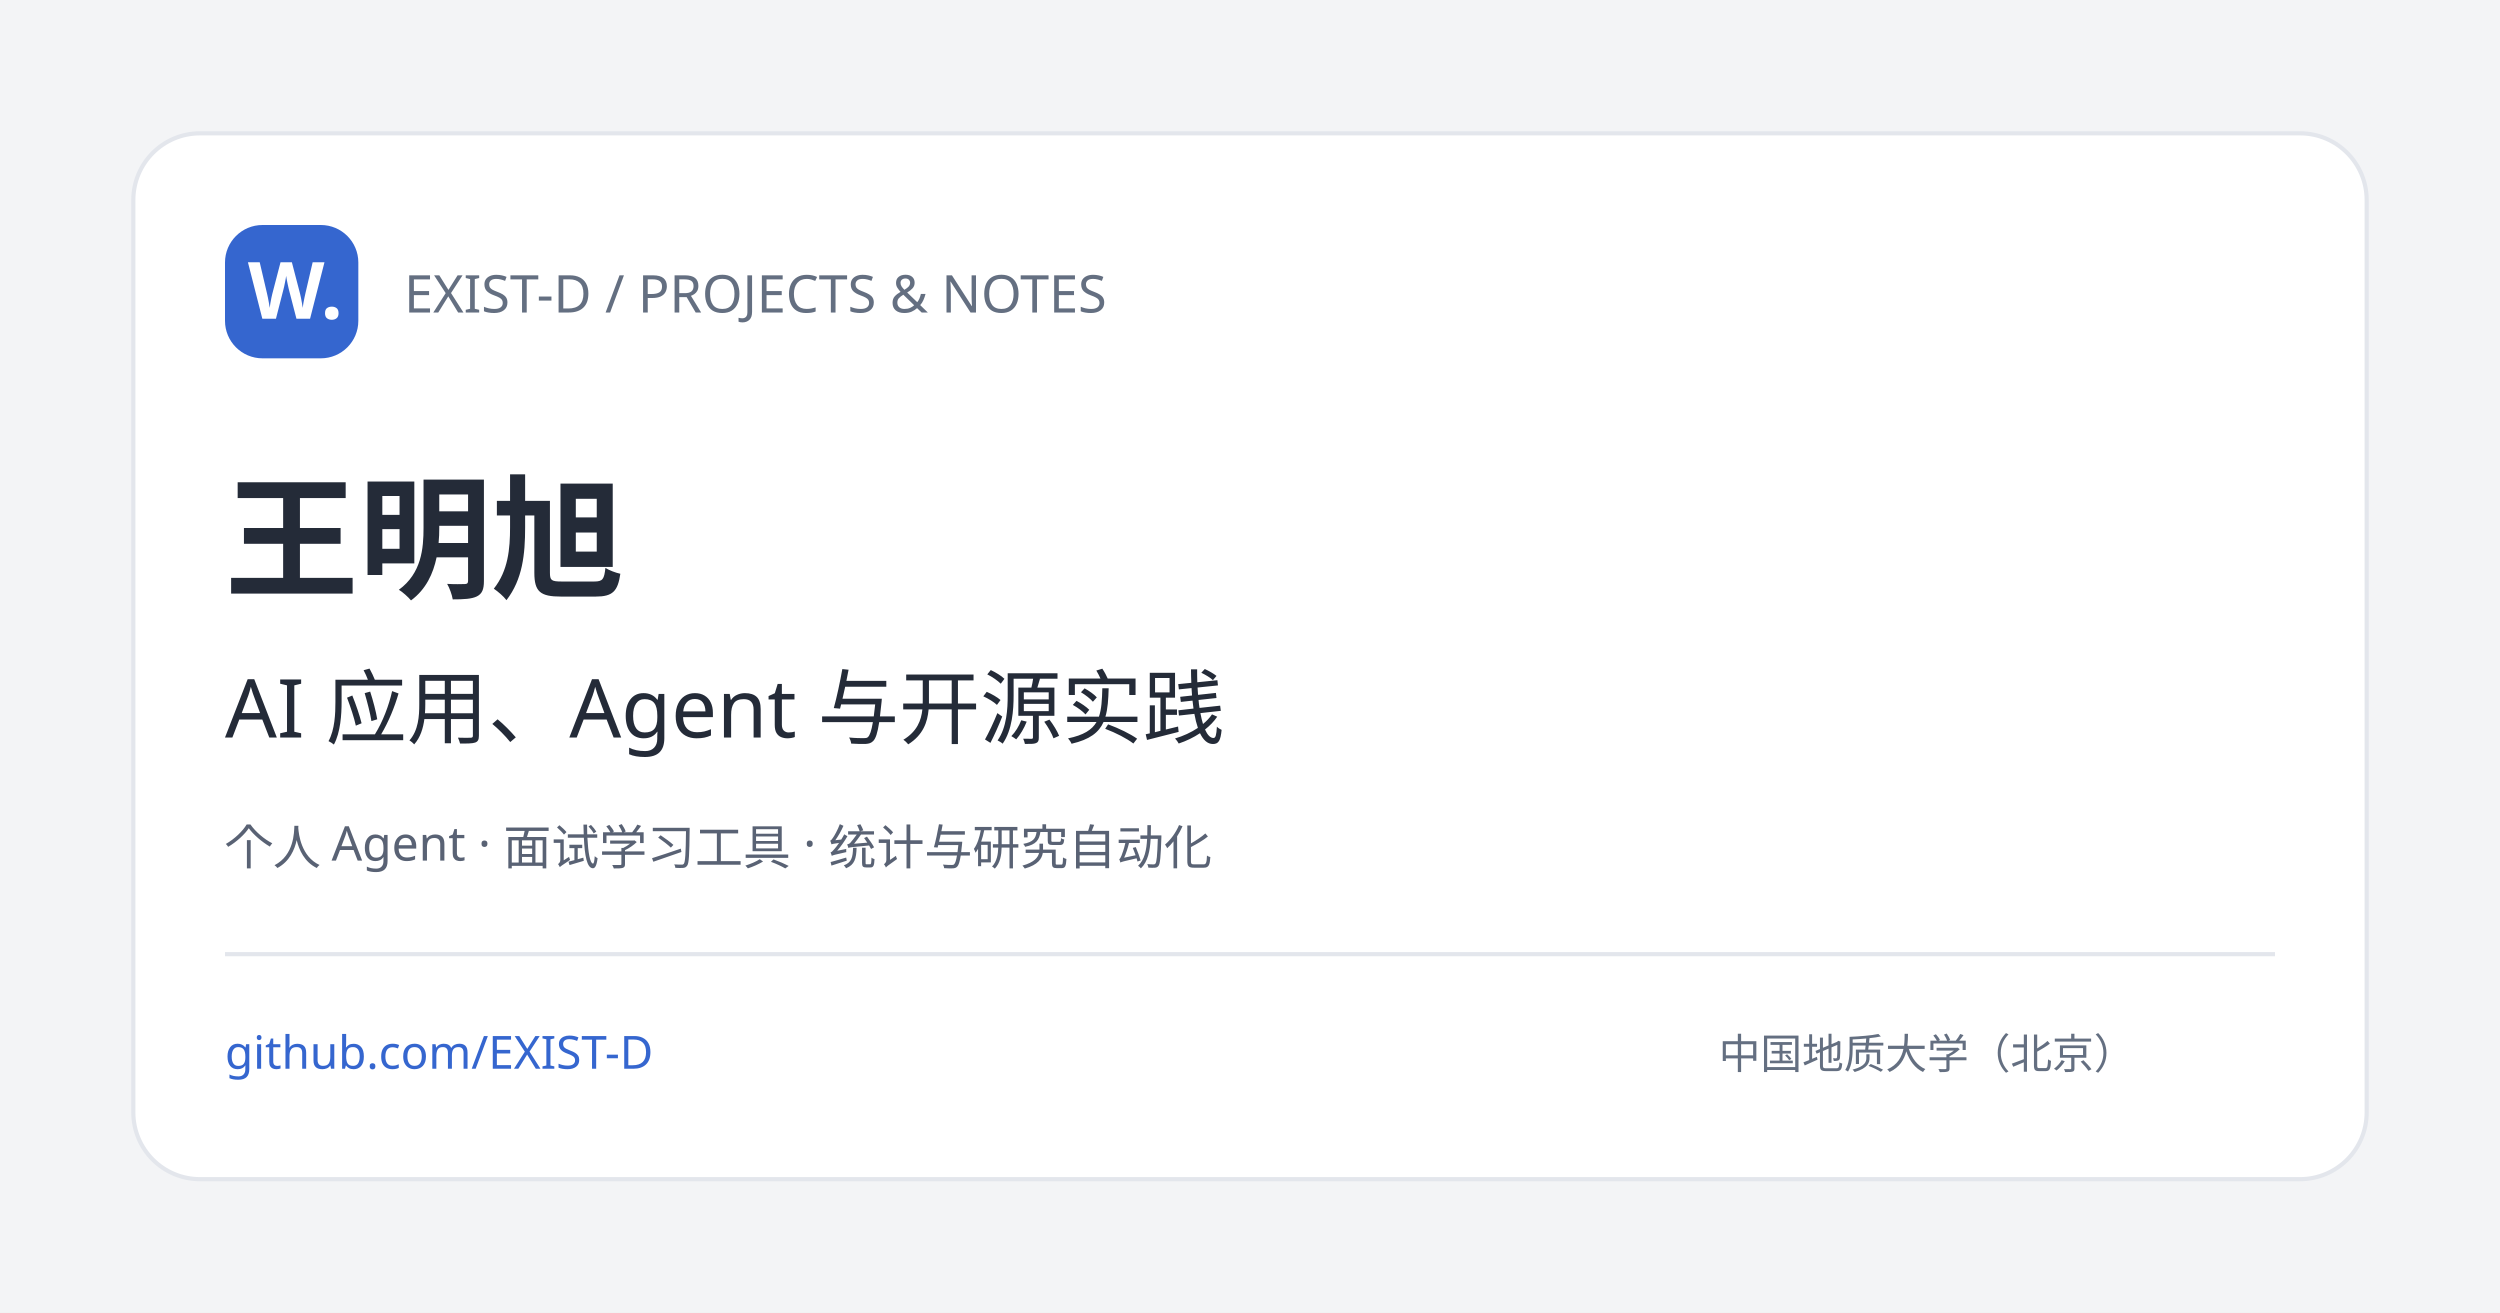
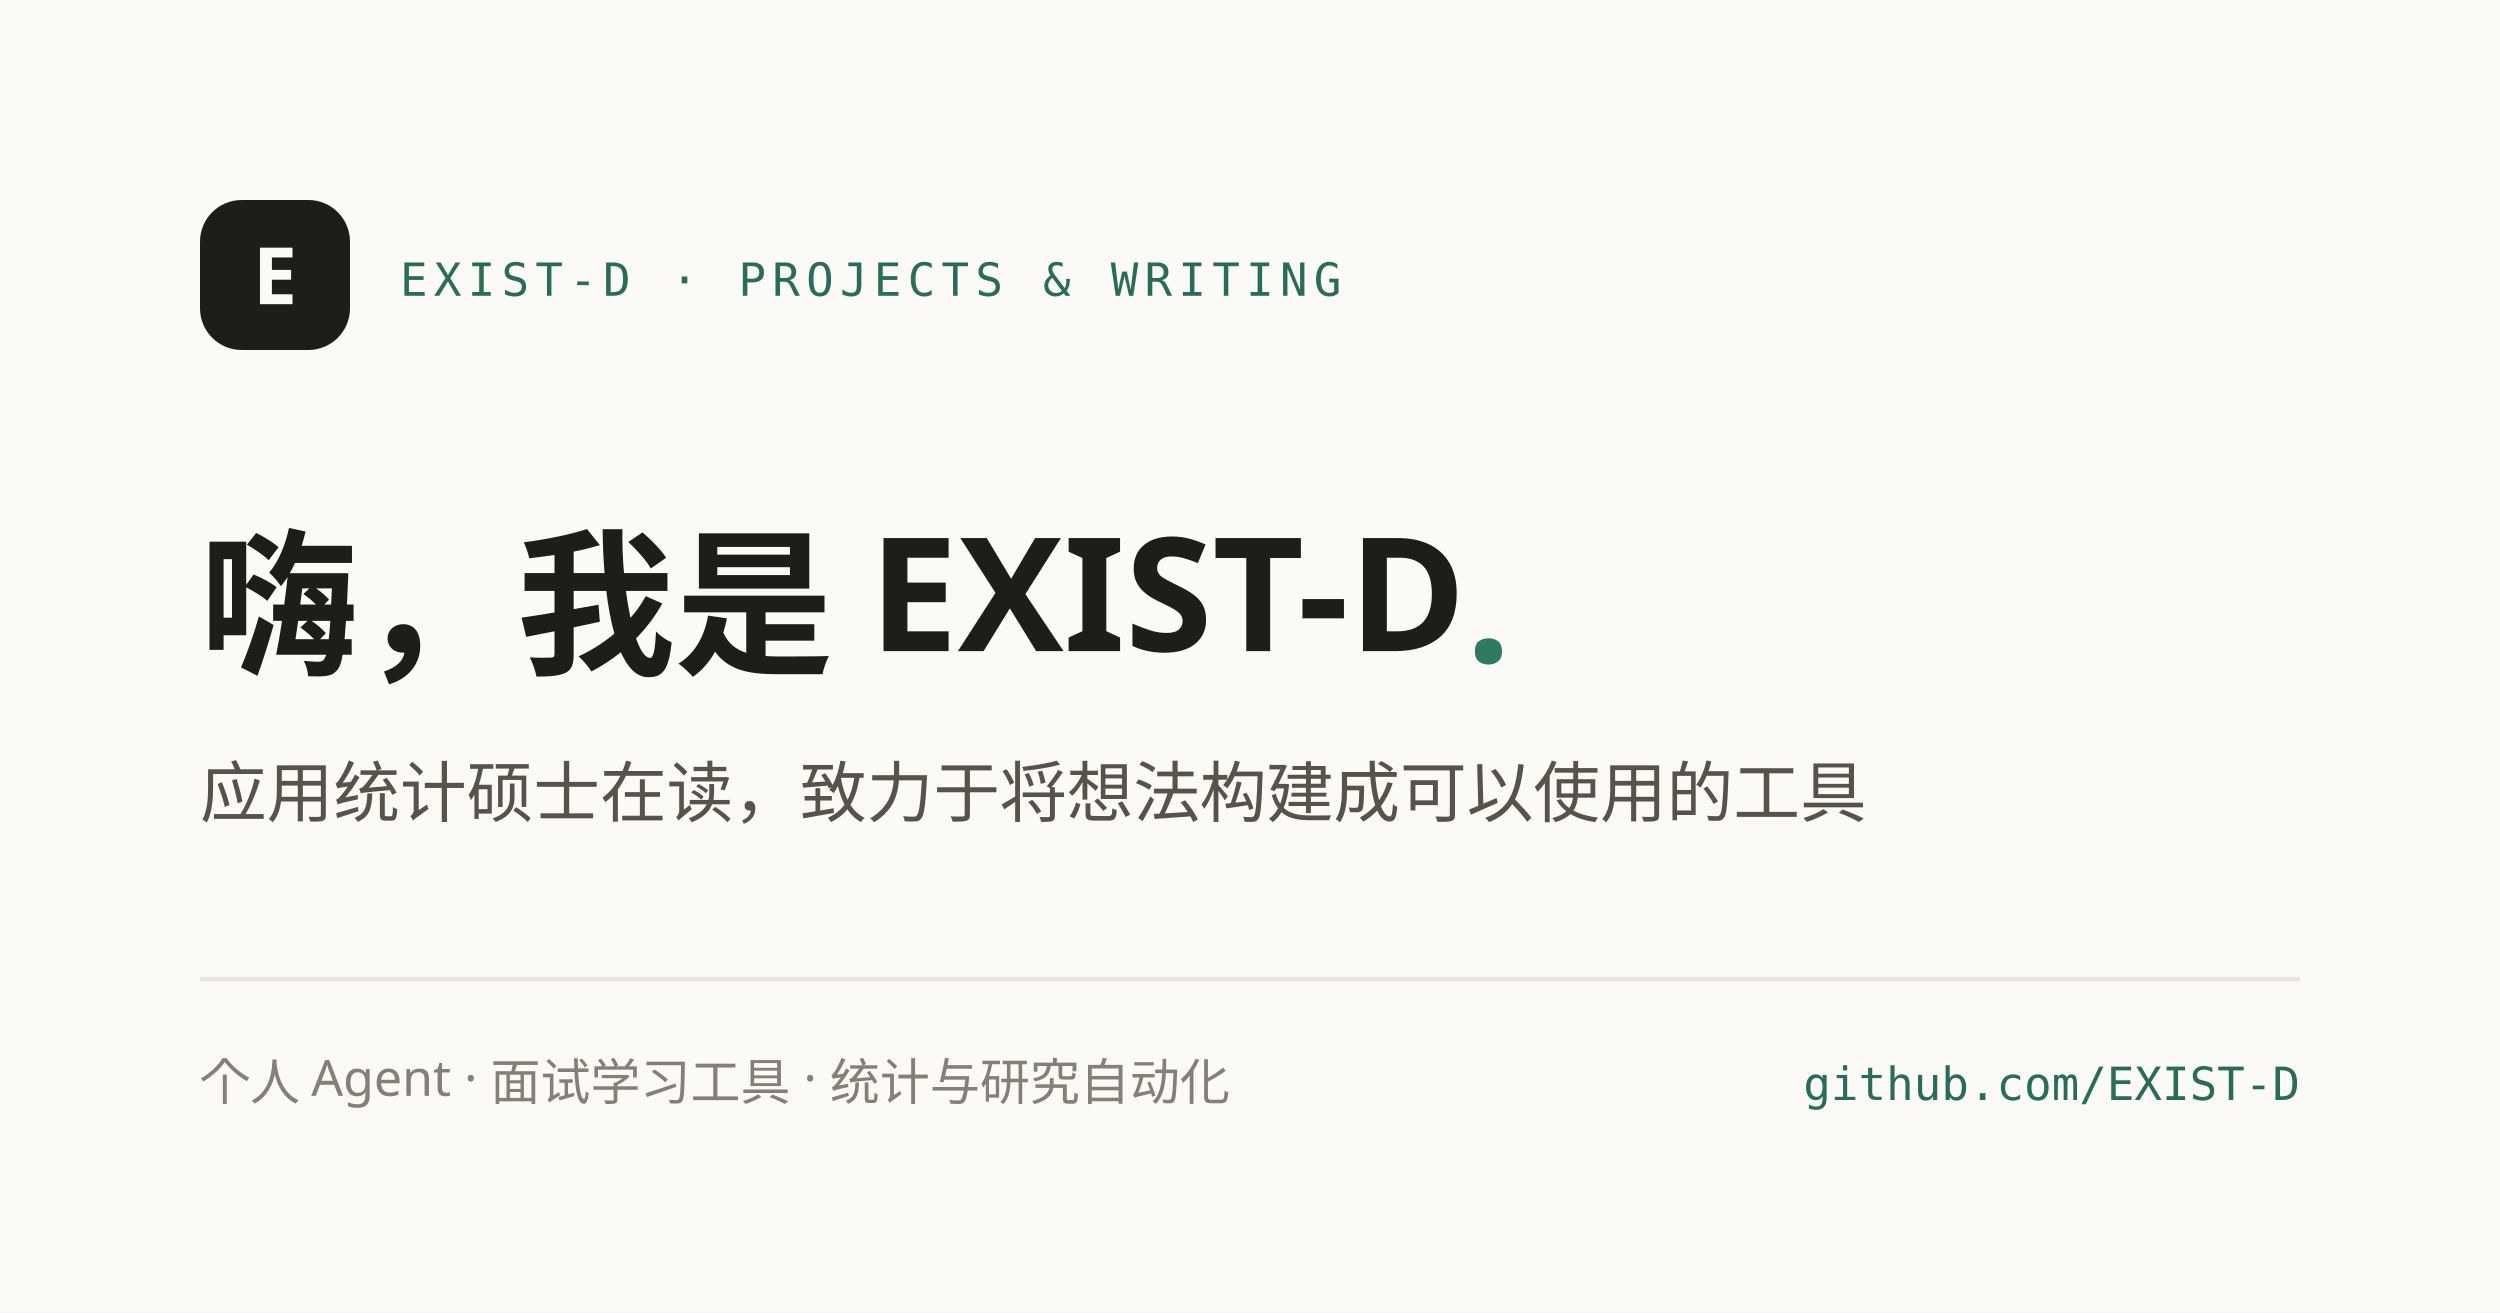
- <svg xmlns="http://www.w3.org/2000/svg" viewBox="0 0 1200 630" role="img" aria-label="王明旭 · 个人博客与开源实践">
-   <rect width="1200" height="630" fill="#f3f4f6" />
-   <rect x="64" y="64" width="1072" height="502" rx="32" fill="#fff" stroke="#e3e6ec" stroke-width="2" />
-   <rect x="108" y="108" width="64" height="64" rx="18" fill="#3566cf" />
-   <text x="119" y="153" font-family="sans-serif" font-size="38" font-weight="700" fill="#fff">W.</text>
-   <text x="194" y="150" font-family="sans-serif" font-size="25" fill="#646f81">EXIST-D / PROJECTS &amp; NOTES</text>
-   <text x="108" y="282" font-family="Microsoft YaHei, PingFang SC, sans-serif" font-size="64" font-weight="700" fill="#242b38">王明旭</text>
-   <text x="108" y="354" font-family="Microsoft YaHei, PingFang SC, sans-serif" font-size="39" fill="#242b38">AI 应用、Agent 与开源实践</text>
-   <text x="108" y="415" font-family="Microsoft YaHei, PingFang SC, sans-serif" font-size="23" fill="#596274">个人 Agent · 面试学习工具 · 统计与研究自动化</text>
-   <path d="M108 458h984" stroke="#e3e6ec" stroke-width="2" />
-   <text x="108" y="513" font-family="sans-serif" font-size="22" fill="#3566cf">github.com/EXIST-D</text>
-   <text x="825" y="513" font-family="Microsoft YaHei, sans-serif" font-size="20" fill="#646f81">中国地质大学（北京）</text>
+ <svg xmlns="http://www.w3.org/2000/svg" viewBox="0 0 1200 630" role="img" aria-label="EXIST-D · 个人博客与开源实践">
+   <rect width="1200" height="630" fill="#fbfaf7" />
+   <rect x="96" y="96" width="72" height="72" rx="20" fill="#1f1d1a" />
+   <text x="132" y="146" text-anchor="middle" font-family="PingFang SC, Microsoft YaHei, sans-serif" font-size="38" font-weight="700" fill="#fbfaf7">E</text>
+   <text x="192" y="142" font-family="ui-monospace, Menlo, monospace" font-size="22" letter-spacing="3" fill="#2a6c58">EXIST-D · PROJECTS &amp; WRITING</text>
+   <text x="96" y="318" font-family="PingFang SC, Microsoft YaHei, sans-serif" font-size="76" font-weight="800" fill="#1f1d1a">嗨，我是 EXIST-D<tspan fill="#2f7a63">.</tspan>
+   </text>
+   <text x="96" y="392" font-family="PingFang SC, Microsoft YaHei, sans-serif" font-size="32" fill="#57534b">应用统计硕士在读，致力于将想法构建成可以使用的工具</text>
+   <path d="M96 470h1008" stroke="#e8e4dc" stroke-width="2" />
+   <text x="96" y="528" font-family="PingFang SC, Microsoft YaHei, sans-serif" font-size="24" fill="#858077">个人 Agent · 面试学习工具 · 统计与研究自动化</text>
+   <text x="1104" y="528" text-anchor="end" font-family="ui-monospace, Menlo, monospace" font-size="22" fill="#2a6c58">github.com/EXIST-D</text>
</svg>
